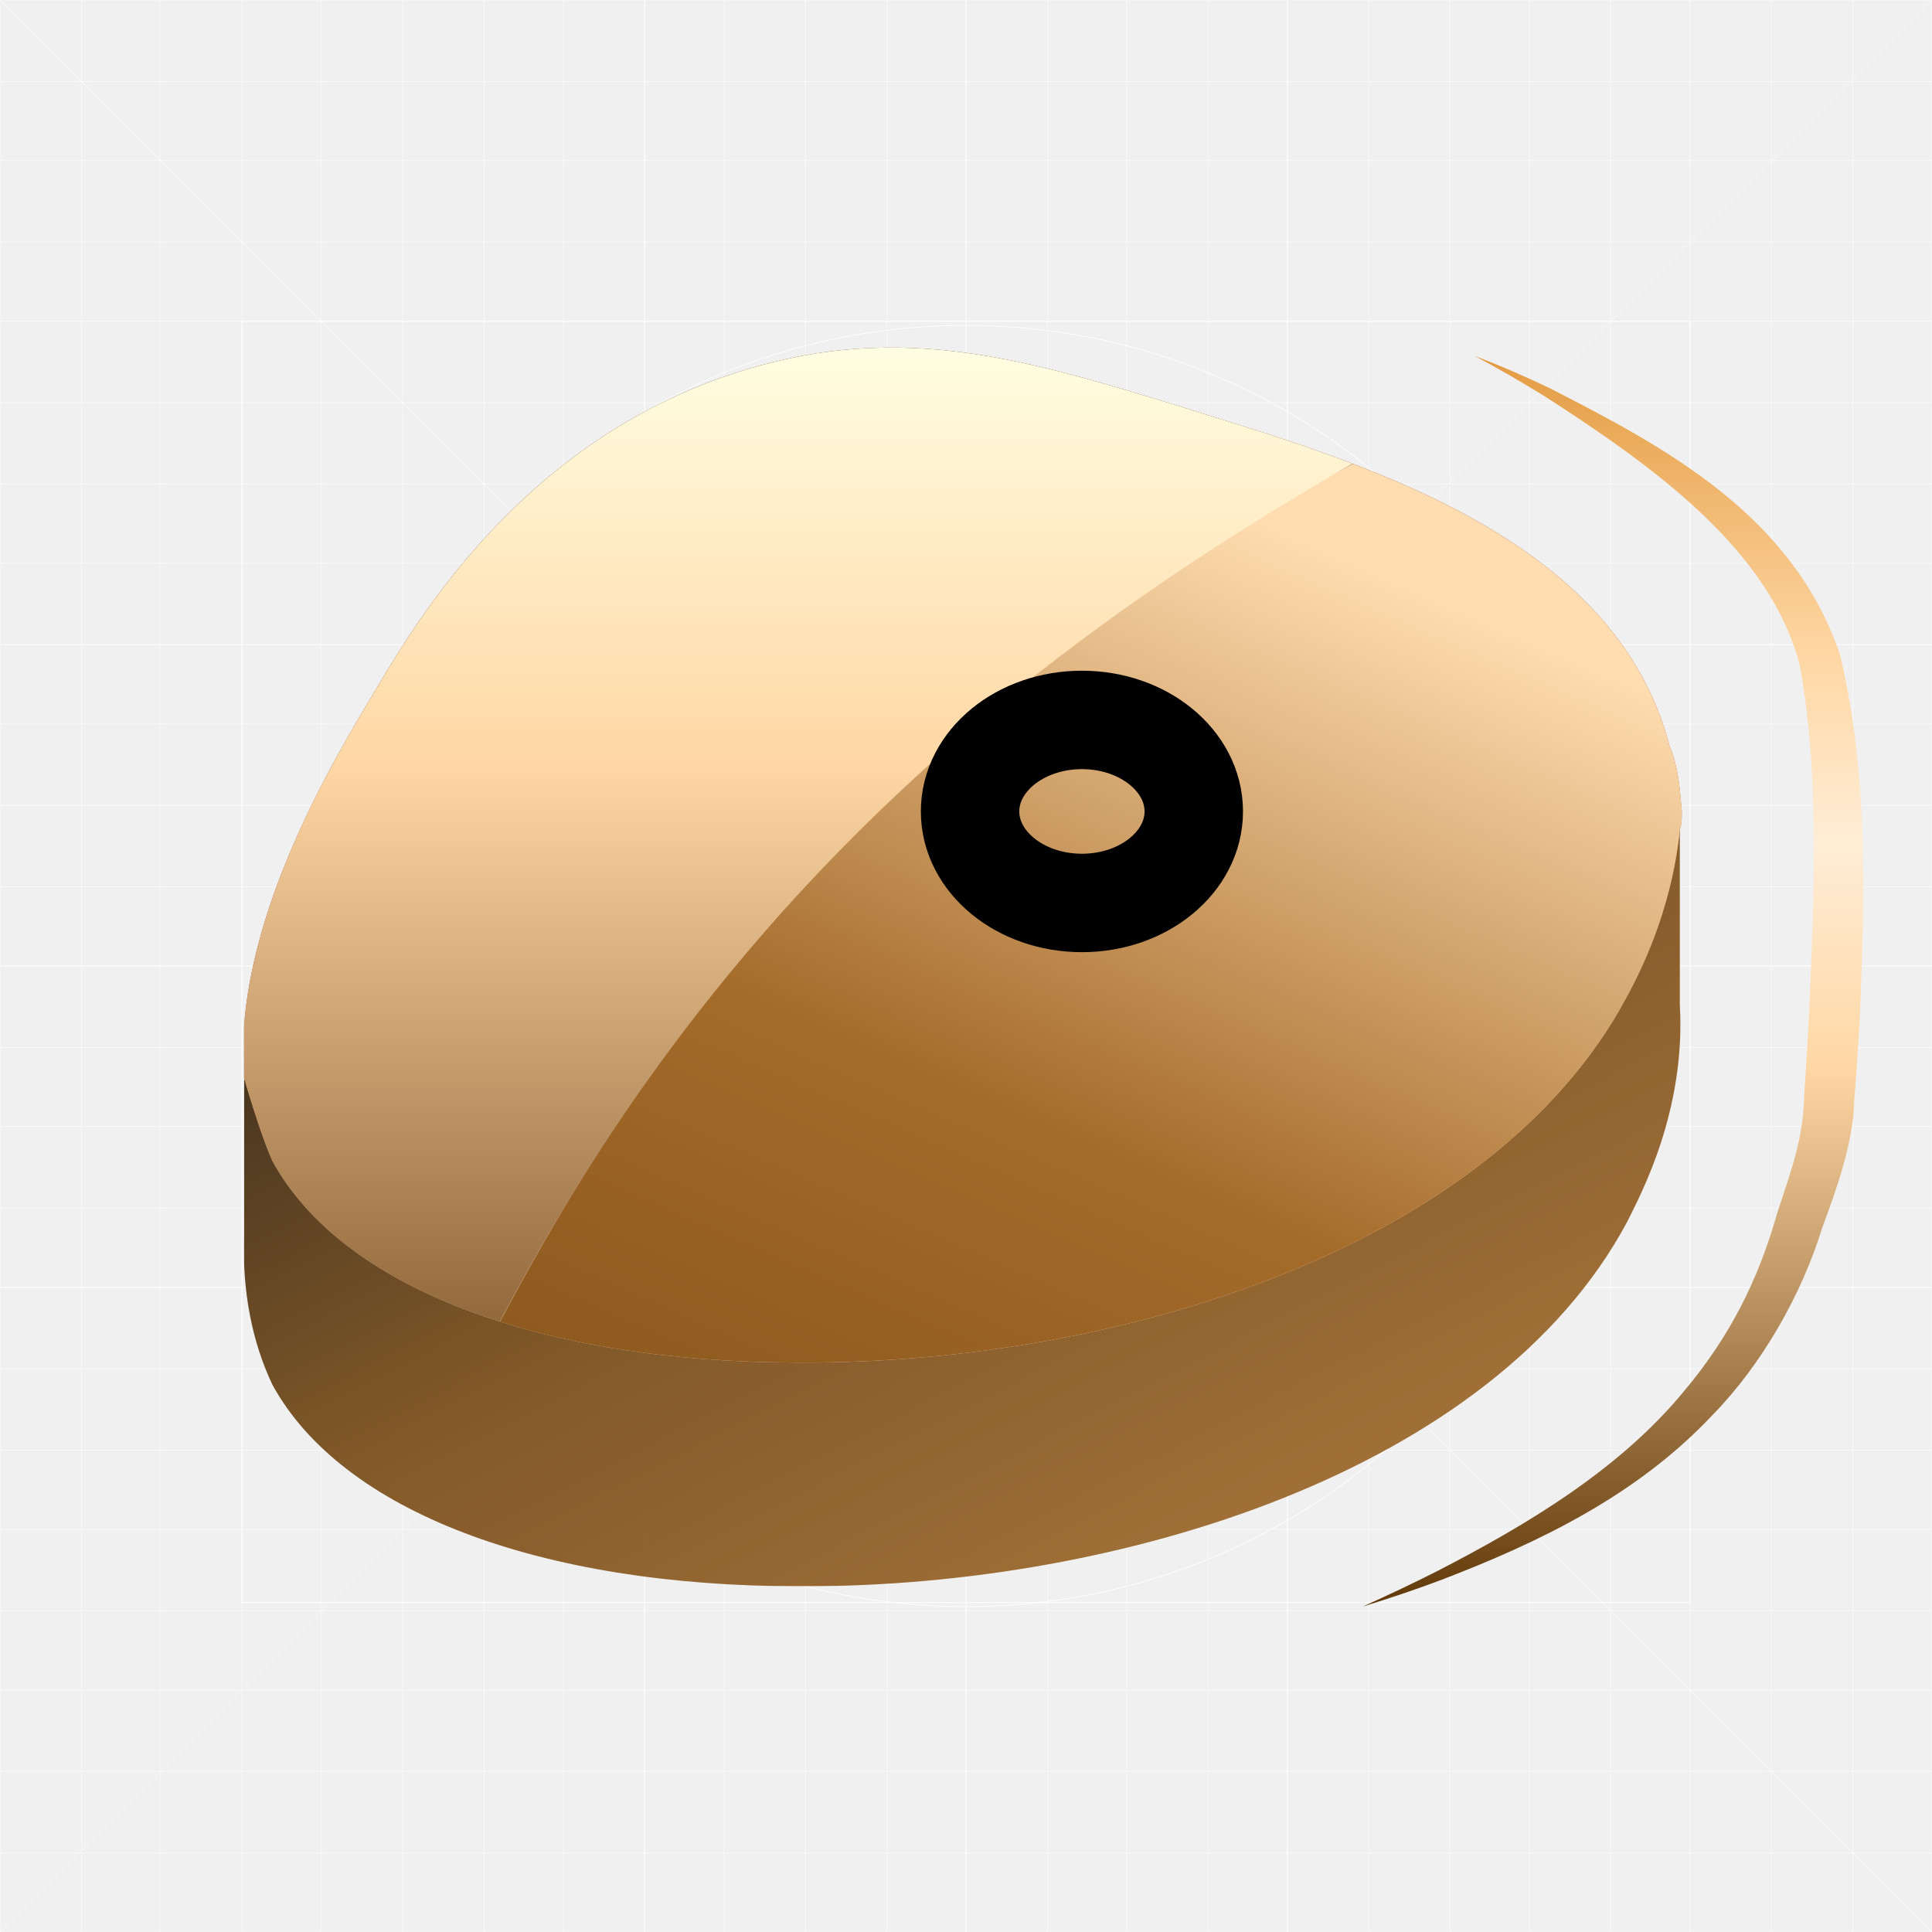
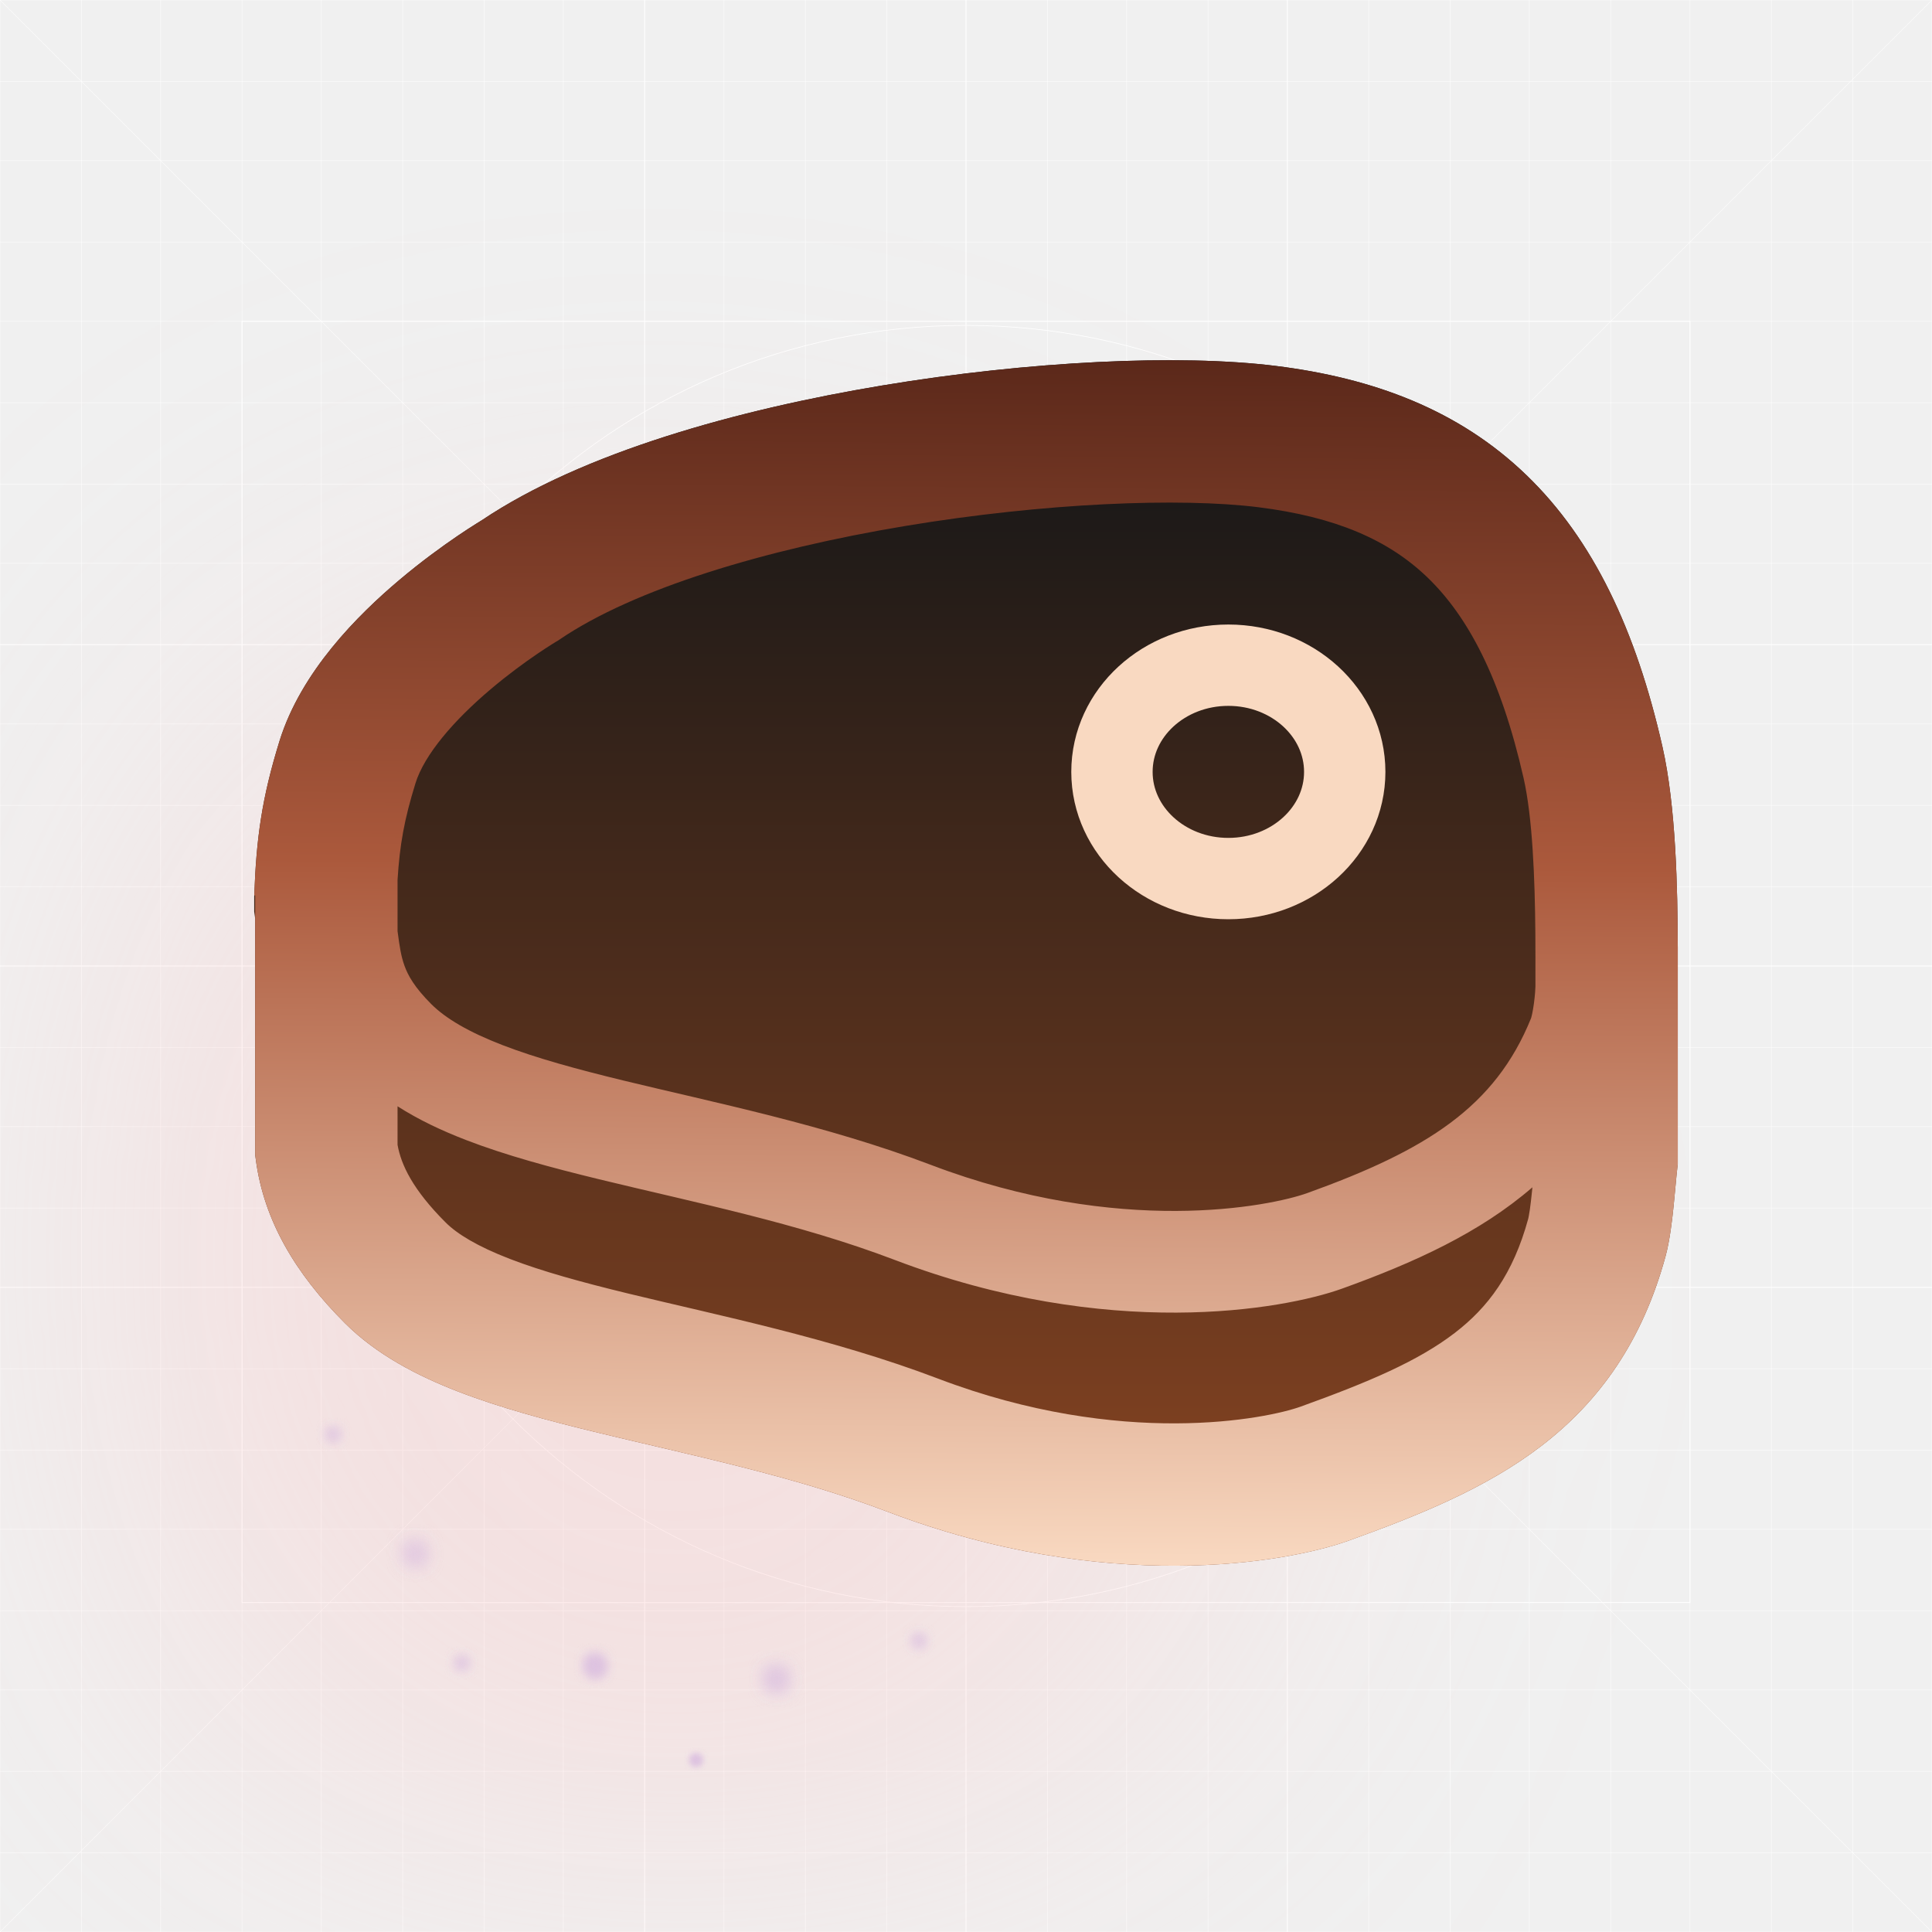
<svg xmlns="http://www.w3.org/2000/svg" width="95" height="95" viewBox="0 0 95 95" fill="none">
-   <g clip-path="url(#clip0_652_2)">
+   <g clip-path="url(#clip0_846_614)">
    <path d="M95 31.7H0" stroke="white" stroke-width="0.04" stroke-miterlimit="10" />
    <path d="M95 47.5H0" stroke="white" stroke-width="0.04" stroke-miterlimit="10" />
    <path d="M95 63.3H0" stroke="white" stroke-width="0.04" stroke-miterlimit="10" />
    <path d="M63.3 95V0" stroke="white" stroke-width="0.04" stroke-miterlimit="10" />
    <path d="M47.5 95V0" stroke="white" stroke-width="0.04" stroke-miterlimit="10" />
    <path d="M31.7 95V0" stroke="white" stroke-width="0.04" stroke-miterlimit="10" />
    <path d="M95 95V0H0V95H95Z" stroke="white" stroke-width="0.02" stroke-miterlimit="10" />
    <path d="M95 4H0" stroke="white" stroke-width="0.02" stroke-miterlimit="10" />
    <path d="M95 7.9H0" stroke="white" stroke-width="0.02" stroke-miterlimit="10" />
    <path d="M95 11.9H0" stroke="white" stroke-width="0.02" stroke-miterlimit="10" />
    <path d="M95 15.8H0" stroke="white" stroke-width="0.02" stroke-miterlimit="10" />
    <path d="M95 19.8H0" stroke="white" stroke-width="0.02" stroke-miterlimit="10" />
    <path d="M95 23.8H0" stroke="white" stroke-width="0.02" stroke-miterlimit="10" />
    <path d="M95 27.7H0" stroke="white" stroke-width="0.02" stroke-miterlimit="10" />
    <path d="M95 35.6H0" stroke="white" stroke-width="0.02" stroke-miterlimit="10" />
    <path d="M95 39.6H0" stroke="white" stroke-width="0.02" stroke-miterlimit="10" />
    <path d="M95 43.6H0" stroke="white" stroke-width="0.02" stroke-miterlimit="10" />
    <path d="M95 51.5H0" stroke="white" stroke-width="0.02" stroke-miterlimit="10" />
    <path d="M95 55.4H0" stroke="white" stroke-width="0.02" stroke-miterlimit="10" />
    <path d="M95 59.4H0" stroke="white" stroke-width="0.02" stroke-miterlimit="10" />
    <path d="M95 67.3H0" stroke="white" stroke-width="0.02" stroke-miterlimit="10" />
    <path d="M95 71.3H0" stroke="white" stroke-width="0.02" stroke-miterlimit="10" />
    <path d="M95 75.2H0" stroke="white" stroke-width="0.02" stroke-miterlimit="10" />
    <path d="M95 79.2H0" stroke="white" stroke-width="0.02" stroke-miterlimit="10" />
    <path d="M95 83.1H0" stroke="white" stroke-width="0.02" stroke-miterlimit="10" />
    <path d="M95 87.1H0" stroke="white" stroke-width="0.02" stroke-miterlimit="10" />
    <path d="M95 91.1H0" stroke="white" stroke-width="0.02" stroke-miterlimit="10" />
    <path d="M91.1 95V0" stroke="white" stroke-width="0.02" stroke-miterlimit="10" />
    <path d="M87.1 95V0" stroke="white" stroke-width="0.02" stroke-miterlimit="10" />
    <path d="M83.1 95V0" stroke="white" stroke-width="0.02" stroke-miterlimit="10" />
    <path d="M79.2 95V0" stroke="white" stroke-width="0.02" stroke-miterlimit="10" />
    <path d="M75.2 95V0" stroke="white" stroke-width="0.02" stroke-miterlimit="10" />
    <path d="M71.3 95V0" stroke="white" stroke-width="0.02" stroke-miterlimit="10" />
    <path d="M67.3 95V0" stroke="white" stroke-width="0.02" stroke-miterlimit="10" />
    <path d="M59.4 95V0" stroke="white" stroke-width="0.02" stroke-miterlimit="10" />
    <path d="M55.4 95V0" stroke="white" stroke-width="0.02" stroke-miterlimit="10" />
    <path d="M51.5 95V0" stroke="white" stroke-width="0.02" stroke-miterlimit="10" />
    <path d="M43.6 95V0" stroke="white" stroke-width="0.02" stroke-miterlimit="10" />
    <path d="M39.6 95V0" stroke="white" stroke-width="0.02" stroke-miterlimit="10" />
    <path d="M35.6 95V0" stroke="white" stroke-width="0.02" stroke-miterlimit="10" />
    <path d="M27.7 95V0" stroke="white" stroke-width="0.02" stroke-miterlimit="10" />
    <path d="M23.8 95V0" stroke="white" stroke-width="0.02" stroke-miterlimit="10" />
    <path d="M19.8 95V0" stroke="white" stroke-width="0.02" stroke-miterlimit="10" />
    <path d="M15.8 95V0" stroke="white" stroke-width="0.02" stroke-miterlimit="10" />
    <path d="M11.9 95V0" stroke="white" stroke-width="0.02" stroke-miterlimit="10" />
    <path d="M7.9 95V0" stroke="white" stroke-width="0.02" stroke-miterlimit="10" />
    <path d="M4 95V0" stroke="white" stroke-width="0.02" stroke-miterlimit="10" />
    <path d="M95 0L0 95" stroke="white" stroke-width="0.02" stroke-miterlimit="10" />
    <path d="M95 95L0 0" stroke="white" stroke-width="0.02" stroke-miterlimit="10" />
    <path d="M47.5 67.3C58.4 67.3 67.3 58.4 67.3 47.5C67.3 36.6 58.4 27.7 47.5 27.7C36.6 27.7 27.7 36.6 27.7 47.5C27.7 58.4 36.6 67.3 47.5 67.3Z" stroke="white" stroke-width="0.02" stroke-miterlimit="10" />
    <path d="M47.5 79C64.9 79 79 64.9 79 47.5C79 30.1 64.9 16 47.5 16C30.1 16 16 30.1 16 47.5C16 64.9 30.1 79 47.5 79Z" stroke="white" stroke-width="0.032" stroke-miterlimit="10" />
    <path d="M83.1 15.8H11.9V78.8H83.1V15.8Z" stroke="white" stroke-width="0.04" stroke-miterlimit="10" />
-     <g clip-path="url(#clip1_652_2)">
-       <path opacity="0.9" d="M80 60.1C73.4 72.4 55 78 39.6 78H39.3C26.5 78 16.8 74.3 13.4 68.1C12.4 66 11.9 63.5 12 60.7V53.1L49.6 41.1L82.6 40.1V49.4C82.9 54.6 80.7 58.7 80 60.1Z" fill="url(#paint0_linear_652_2)" />
-       <path d="M82.7 39.9C82.7 40.2 82.7 40.5 82.6 40.8C82.2 44.8 80.6 47.9 80 49C73.4 61.4 55 67 39.6 67H39.3C26.5 67 16.8 63.3 13.4 57.1C12.8 55.8 12 53 12 53C11.4 45.5 16.5 37.2 18.6 33.7C20.8 30 26.1 21.4 36.6 18.2C44.4 15.8 50.6 17.7 58.4 20.1L58.7 20.2C67.5 22.9 79.5 26.6 82.1 36.7C82.5 37.6 82.6 38.7 82.7 39.9Z" fill="url(#paint1_linear_652_2)" />
-       <mask id="mask0_652_2" style="mask-type:alpha" maskUnits="userSpaceOnUse" x="11" y="17" width="72" height="50">
-         <path d="M82.7 39.9C82.7 40.2 82.7 40.5 82.6 40.8C82.2 44.8 80.6 47.9 80 49C73.4 61.4 55 67 39.6 67H39.3C26.5 67 16.8 63.3 13.4 57.1C12.8 55.8 12 53 12 53C11.4 45.5 16.5 37.2 18.6 33.7C20.8 30 26.1 21.4 36.6 18.2C44.4 15.8 50.6 17.7 58.4 20.1L58.7 20.2C67.5 22.9 79.5 26.6 82.1 36.7C82.5 37.6 82.6 38.7 82.7 39.9Z" fill="url(#paint2_linear_652_2)" />
-       </mask>
-       <g mask="url(#mask0_652_2)">
-         <path d="M13.25 92.433C29.589 41.784 53.586 29.122 76.051 17.889L88.816 53.119L58.692 96.007L13.25 92.433Z" fill="url(#paint3_linear_652_2)" />
-         <path d="M13.25 94.476C26.525 46.481 50.69 27.976 91.368 10.741L75.633 -3.034L-2.958 -13.647L-45.878 36.566C-31.539 74.001 1.487 137.001 13.25 94.476Z" fill="url(#paint4_linear_652_2)" />
-       </g>
-       <path d="M53.2 44.4C56.237 44.4 58.7 42.385 58.7 39.9C58.7 37.415 56.237 35.4 53.2 35.4C50.162 35.4 47.7 37.415 47.7 39.9C47.7 42.385 50.162 44.4 53.2 44.4Z" stroke="black" stroke-width="4.84" stroke-linecap="square" />
+     <g filter="url(#filter0_f_846_614)">
+       <ellipse cx="29.54" cy="31.182" rx="29.54" ry="31.182" transform="matrix(0.809888 -0.586584 -0.532134 -0.84666 25.3955 106.01)" fill="#FFB3B3" fill-opacity="0.25" />
    </g>
-     <path d="M72.5 17.5C73.687 18.121 74.854 18.805 76.003 19.517C81.255 22.906 87.048 27.029 88.502 32.735C89.477 38.123 89.202 43.892 88.97 49.537C88.899 50.998 88.812 52.453 88.714 53.908C88.668 56.005 88.084 57.511 87.396 59.632C86.446 62.976 85.038 65.754 82.806 68.406C79.687 72.2 75.192 74.928 70.656 77.261C69.453 77.871 68.237 78.447 67 79C68.296 78.603 69.575 78.172 70.847 77.696C75.653 75.852 80.465 73.554 84.194 69.594C86.633 67.103 88.585 63.674 89.604 60.368C90.267 58.584 91.145 56.175 91.178 54.092C91.297 52.618 91.394 51.143 91.467 49.66C91.694 43.903 91.864 38.107 90.498 32.265C88.19 25.319 81.861 21.991 76.231 19.101C75.001 18.514 73.756 17.969 72.5 17.5Z" fill="url(#paint5_linear_652_2)" />
+     <g filter="url(#filter1_f_846_614)">
+       <ellipse cx="0.51" cy="0.535" rx="0.51" ry="0.535" transform="matrix(0.447231 -0.925163 -0.826643 -0.515761 29.4812 82.6579)" fill="#DDC2E0" />
+     </g>
+     <g filter="url(#filter2_f_846_614)">
+       <ellipse cx="0.51" cy="0.535" rx="0.51" ry="0.535" transform="matrix(0.447231 -0.925163 -0.826643 -0.515761 38.3865 83.3065)" fill="#DDC2E0" />
+     </g>
+     <g filter="url(#filter3_f_846_614)">
+       <ellipse cx="0.51" cy="0.535" rx="0.51" ry="0.535" transform="matrix(0.447231 -0.925163 -0.826643 -0.515761 20.6282 77.1337)" fill="#DDC2E0" fill-opacity="0.8" />
+     </g>
+     <g filter="url(#filter4_f_846_614)">
+       <ellipse cx="0.269" cy="0.284" rx="0.269" ry="0.284" transform="matrix(0.493279 -0.894504 -0.848399 -0.467854 34.3376 86.9147)" fill="#DDC2E0" />
+     </g>
+     <g filter="url(#filter5_f_846_614)">
+       <ellipse cx="0.269" cy="0.284" rx="0.269" ry="0.284" transform="matrix(0.493279 -0.894504 -0.848399 -0.467854 45.2905 81.0601)" fill="#DDC2E0" />
+     </g>
+     <g filter="url(#filter6_f_846_614)">
+       <ellipse cx="0.269" cy="0.284" rx="0.269" ry="0.284" transform="matrix(0.493279 -0.894504 -0.848399 -0.467854 22.8159 82.1458)" fill="#DDC2E0" />
+     </g>
+     <g filter="url(#filter7_f_846_614)">
+       <ellipse cx="0.269" cy="0.284" rx="0.269" ry="0.284" transform="matrix(0.493279 -0.894504 -0.848399 -0.467854 16.4917 70.907)" fill="#DDC2E0" />
+     </g>
+     <g filter="url(#filter8_f_846_614)">
+       <ellipse cx="0.51" cy="0.535" rx="0.51" ry="0.535" transform="matrix(0.447231 -0.925163 -0.826643 -0.515761 29.481 82.658)" fill="#DDC2E0" />
+     </g>
+     <g filter="url(#filter9_f_846_614)">
+       <ellipse cx="0.51" cy="0.535" rx="0.51" ry="0.535" transform="matrix(0.447231 -0.925163 -0.826643 -0.515761 38.3862 83.3066)" fill="#DDC2E0" />
+     </g>
+     <g filter="url(#filter10_f_846_614)">
+       <ellipse cx="0.51" cy="0.535" rx="0.51" ry="0.535" transform="matrix(0.447231 -0.925163 -0.826643 -0.515761 20.6279 77.1339)" fill="#DDC2E0" fill-opacity="0.8" />
+     </g>
+     <g filter="url(#filter11_f_846_614)">
+       <ellipse cx="0.269" cy="0.284" rx="0.269" ry="0.284" transform="matrix(0.493279 -0.894504 -0.848399 -0.467854 34.3374 86.9149)" fill="#DDC2E0" />
+     </g>
+     <g filter="url(#filter12_f_846_614)">
+       <ellipse cx="0.269" cy="0.284" rx="0.269" ry="0.284" transform="matrix(0.493279 -0.894504 -0.848399 -0.467854 45.2903 81.0602)" fill="#DDC2E0" />
+     </g>
+     <g filter="url(#filter13_f_846_614)">
+       <ellipse cx="0.269" cy="0.284" rx="0.269" ry="0.284" transform="matrix(0.493279 -0.894504 -0.848399 -0.467854 22.8157 82.1459)" fill="#DDC2E0" />
+     </g>
+     <g filter="url(#filter14_f_846_614)">
+       <ellipse cx="0.269" cy="0.284" rx="0.269" ry="0.284" transform="matrix(0.493279 -0.894504 -0.848399 -0.467854 16.4915 70.9071)" fill="#DDC2E0" />
+     </g>
+     <path d="M43.37 18.956C50.593 17.754 57.993 17.402 62.742 17.994C67.53 18.593 71.727 20.147 75.061 23.366C78.356 26.547 80.447 31.005 81.743 36.706C82.414 39.658 82.491 43.749 82.498 46.538L82.499 46.538V57.239L82.475 57.445C82.421 57.895 82.386 58.414 82.294 59.303C82.224 59.986 82.109 60.997 81.899 61.768C80.759 65.942 78.665 68.897 75.777 71.109C73.033 73.21 69.69 74.54 66.325 75.752C63.246 76.861 54.37 78.416 43.635 74.331C38.958 72.551 34.001 71.566 29.212 70.401C26.892 69.836 24.587 69.22 22.553 68.435C20.543 67.659 18.523 66.62 16.966 65.065C14.519 62.62 12.972 60.007 12.578 57.011L12.547 56.784V45.173C12.542 45.134 12.537 45.095 12.532 45.057L12.499 44.822V44.091L12.502 44.028C12.603 41.211 12.877 39.239 13.741 36.447C14.801 33.02 17.604 30.236 19.625 28.529C20.707 27.615 21.729 26.876 22.48 26.365C22.857 26.108 23.172 25.906 23.397 25.764C23.509 25.693 23.601 25.637 23.666 25.597C23.678 25.59 23.689 25.582 23.7 25.576C28.656 22.25 36.265 20.139 43.37 18.956Z" fill="url(#paint0_linear_846_614)" />
+     <ellipse cx="60.4" cy="37.955" rx="5.723" ry="5.246" stroke="#F9D9C1" stroke-width="4" />
+     <path d="M43.37 18.957C50.593 17.754 57.993 17.402 62.742 17.995C67.531 18.593 71.727 20.147 75.061 23.366C78.357 26.547 80.448 31.005 81.743 36.706C82.414 39.659 82.492 43.75 82.499 46.539H82.5V57.239L82.476 57.445C82.422 57.896 82.387 58.414 82.295 59.303C82.225 59.987 82.11 60.997 81.899 61.768C80.76 65.943 78.665 68.897 75.777 71.109C73.034 73.21 69.691 74.54 66.325 75.753C63.247 76.861 54.371 78.416 43.636 74.331C38.958 72.551 34.001 71.566 29.213 70.401C26.892 69.836 24.588 69.22 22.554 68.435C20.543 67.66 18.524 66.621 16.967 65.065C14.52 62.62 12.973 60.008 12.578 57.011L12.548 56.784V44.029L12.502 44.028C12.604 41.212 12.877 39.239 13.741 36.447C14.802 33.02 17.604 30.237 19.626 28.529C20.708 27.616 21.73 26.876 22.48 26.365C22.858 26.108 23.172 25.906 23.398 25.764C23.51 25.693 23.601 25.637 23.667 25.597C23.679 25.59 23.69 25.582 23.7 25.576C28.656 22.251 36.265 20.139 43.37 18.957ZM19.548 56.292C19.724 57.28 20.298 58.498 21.914 60.112C22.477 60.674 23.462 61.282 25.073 61.904C26.661 62.516 28.596 63.047 30.868 63.6C35.266 64.671 40.91 65.804 46.126 67.789C55.178 71.233 62.323 69.754 63.953 69.167C67.32 67.954 69.727 66.926 71.522 65.551C73.172 64.287 74.403 62.647 75.147 59.924C75.148 59.92 75.157 59.885 75.171 59.809C75.186 59.729 75.204 59.625 75.223 59.497C75.26 59.237 75.296 58.928 75.331 58.586C75.338 58.522 75.344 58.454 75.351 58.382C72.765 60.62 69.548 62.083 65.986 63.366C63.115 64.4 54.487 65.945 43.992 61.951C39.238 60.141 34.182 59.136 29.449 57.984C27.136 57.421 24.883 56.816 22.913 56.056C21.734 55.601 20.585 55.063 19.548 54.398V56.292ZM61.874 24.941C58.038 24.462 51.37 24.722 44.52 25.862C37.599 27.014 31.184 28.954 27.532 31.435L27.439 31.498L27.348 31.551L27.347 31.552L27.345 31.553L27.344 31.554L27.343 31.553V31.554C27.336 31.558 27.324 31.566 27.306 31.577C27.268 31.599 27.207 31.637 27.126 31.688C26.963 31.791 26.72 31.947 26.419 32.152C25.813 32.564 24.994 33.157 24.143 33.877C22.298 35.434 20.86 37.121 20.429 38.516C19.878 40.297 19.655 41.536 19.548 43.271V45.785C19.651 46.565 19.721 47.022 19.89 47.489C20.06 47.961 20.377 48.544 21.207 49.374C21.912 50.078 23.045 50.748 24.713 51.391C26.364 52.028 28.352 52.571 30.632 53.126C35.086 54.209 40.632 55.322 45.77 57.278C55.062 60.814 62.455 59.323 64.292 58.662C70.129 56.559 73.516 54.446 75.287 50.063C75.278 50.086 75.3 50.033 75.335 49.873C75.367 49.727 75.397 49.549 75.424 49.355C75.452 49.15 75.471 48.961 75.483 48.811L75.5 48.5V47.016L75.496 45.886C75.474 43.198 75.359 40.205 74.917 38.257C73.793 33.311 72.165 30.298 70.2 28.402C68.275 26.544 65.67 25.415 61.874 24.941Z" fill="url(#paint1_linear_846_614)" />
  </g>
  <defs>
-     <linearGradient id="paint0_linear_652_2" x1="24.325" y1="10.971" x2="87" y2="132.5" gradientUnits="userSpaceOnUse">
-       <stop />
-       <stop offset="0.106" />
-       <stop offset="0.373" stop-color="#754812" />
-       <stop offset="0.608" stop-color="#A56B2A" />
-       <stop offset="1" stop-color="#FFDDB1" />
+     <filter id="filter0_f_846_614" x="-26.391" y="0.699" width="118.235" height="123.165" filterUnits="userSpaceOnUse" color-interpolation-filters="sRGB">
+       <feFlood flood-opacity="0" result="BackgroundImageFix" />
+       <feBlend mode="normal" in="SourceGraphic" in2="BackgroundImageFix" result="shape" />
+       <feGaussianBlur stdDeviation="15" result="effect1_foregroundBlur_846_614" />
+     </filter>
+     <filter id="filter1_f_846_614" x="28.219" y="80.814" width="2.096" height="2.193" filterUnits="userSpaceOnUse" color-interpolation-filters="sRGB">
+       <feFlood flood-opacity="0" result="BackgroundImageFix" />
+       <feBlend mode="normal" in="SourceGraphic" in2="BackgroundImageFix" result="shape" />
+       <feGaussianBlur stdDeviation="0.275" result="effect1_foregroundBlur_846_614" />
+     </filter>
+     <filter id="filter2_f_846_614" x="36.794" y="81.133" width="2.756" height="2.853" filterUnits="userSpaceOnUse" color-interpolation-filters="sRGB">
+       <feFlood flood-opacity="0" result="BackgroundImageFix" />
+       <feBlend mode="normal" in="SourceGraphic" in2="BackgroundImageFix" result="shape" />
+       <feGaussianBlur stdDeviation="0.44" result="effect1_foregroundBlur_846_614" />
+     </filter>
+     <filter id="filter3_f_846_614" x="19.035" y="74.96" width="2.756" height="2.853" filterUnits="userSpaceOnUse" color-interpolation-filters="sRGB">
+       <feFlood flood-opacity="0" result="BackgroundImageFix" />
+       <feBlend mode="normal" in="SourceGraphic" in2="BackgroundImageFix" result="shape" />
+       <feGaussianBlur stdDeviation="0.44" result="effect1_foregroundBlur_846_614" />
+     </filter>
+     <filter id="filter4_f_846_614" x="33.625" y="85.936" width="1.21" height="1.21" filterUnits="userSpaceOnUse" color-interpolation-filters="sRGB">
+       <feFlood flood-opacity="0" result="BackgroundImageFix" />
+       <feBlend mode="normal" in="SourceGraphic" in2="BackgroundImageFix" result="shape" />
+       <feGaussianBlur stdDeviation="0.165" result="effect1_foregroundBlur_846_614" />
+     </filter>
+     <filter id="filter5_f_846_614" x="44.358" y="79.861" width="1.65" height="1.65" filterUnits="userSpaceOnUse" color-interpolation-filters="sRGB">
+       <feFlood flood-opacity="0" result="BackgroundImageFix" />
+       <feBlend mode="normal" in="SourceGraphic" in2="BackgroundImageFix" result="shape" />
+       <feGaussianBlur stdDeviation="0.275" result="effect1_foregroundBlur_846_614" />
+     </filter>
+     <filter id="filter6_f_846_614" x="21.883" y="80.947" width="1.65" height="1.65" filterUnits="userSpaceOnUse" color-interpolation-filters="sRGB">
+       <feFlood flood-opacity="0" result="BackgroundImageFix" />
+       <feBlend mode="normal" in="SourceGraphic" in2="BackgroundImageFix" result="shape" />
+       <feGaussianBlur stdDeviation="0.275" result="effect1_foregroundBlur_846_614" />
+     </filter>
+     <filter id="filter7_f_846_614" x="15.559" y="69.708" width="1.65" height="1.65" filterUnits="userSpaceOnUse" color-interpolation-filters="sRGB">
+       <feFlood flood-opacity="0" result="BackgroundImageFix" />
+       <feBlend mode="normal" in="SourceGraphic" in2="BackgroundImageFix" result="shape" />
+       <feGaussianBlur stdDeviation="0.275" result="effect1_foregroundBlur_846_614" />
+     </filter>
+     <filter id="filter8_f_846_614" x="28.218" y="80.814" width="2.096" height="2.193" filterUnits="userSpaceOnUse" color-interpolation-filters="sRGB">
+       <feFlood flood-opacity="0" result="BackgroundImageFix" />
+       <feBlend mode="normal" in="SourceGraphic" in2="BackgroundImageFix" result="shape" />
+       <feGaussianBlur stdDeviation="0.275" result="effect1_foregroundBlur_846_614" />
+     </filter>
+     <filter id="filter9_f_846_614" x="36.794" y="81.133" width="2.756" height="2.853" filterUnits="userSpaceOnUse" color-interpolation-filters="sRGB">
+       <feFlood flood-opacity="0" result="BackgroundImageFix" />
+       <feBlend mode="normal" in="SourceGraphic" in2="BackgroundImageFix" result="shape" />
+       <feGaussianBlur stdDeviation="0.44" result="effect1_foregroundBlur_846_614" />
+     </filter>
+     <filter id="filter10_f_846_614" x="19.035" y="74.96" width="2.756" height="2.853" filterUnits="userSpaceOnUse" color-interpolation-filters="sRGB">
+       <feFlood flood-opacity="0" result="BackgroundImageFix" />
+       <feBlend mode="normal" in="SourceGraphic" in2="BackgroundImageFix" result="shape" />
+       <feGaussianBlur stdDeviation="0.44" result="effect1_foregroundBlur_846_614" />
+     </filter>
+     <filter id="filter11_f_846_614" x="33.624" y="85.936" width="1.21" height="1.21" filterUnits="userSpaceOnUse" color-interpolation-filters="sRGB">
+       <feFlood flood-opacity="0" result="BackgroundImageFix" />
+       <feBlend mode="normal" in="SourceGraphic" in2="BackgroundImageFix" result="shape" />
+       <feGaussianBlur stdDeviation="0.165" result="effect1_foregroundBlur_846_614" />
+     </filter>
+     <filter id="filter12_f_846_614" x="44.357" y="79.862" width="1.65" height="1.65" filterUnits="userSpaceOnUse" color-interpolation-filters="sRGB">
+       <feFlood flood-opacity="0" result="BackgroundImageFix" />
+       <feBlend mode="normal" in="SourceGraphic" in2="BackgroundImageFix" result="shape" />
+       <feGaussianBlur stdDeviation="0.275" result="effect1_foregroundBlur_846_614" />
+     </filter>
+     <filter id="filter13_f_846_614" x="21.883" y="80.947" width="1.65" height="1.65" filterUnits="userSpaceOnUse" color-interpolation-filters="sRGB">
+       <feFlood flood-opacity="0" result="BackgroundImageFix" />
+       <feBlend mode="normal" in="SourceGraphic" in2="BackgroundImageFix" result="shape" />
+       <feGaussianBlur stdDeviation="0.275" result="effect1_foregroundBlur_846_614" />
+     </filter>
+     <filter id="filter14_f_846_614" x="15.558" y="69.708" width="1.65" height="1.65" filterUnits="userSpaceOnUse" color-interpolation-filters="sRGB">
+       <feFlood flood-opacity="0" result="BackgroundImageFix" />
+       <feBlend mode="normal" in="SourceGraphic" in2="BackgroundImageFix" result="shape" />
+       <feGaussianBlur stdDeviation="0.275" result="effect1_foregroundBlur_846_614" />
+     </filter>
+     <linearGradient id="paint0_linear_846_614" x1="54.499" y1="21.999" x2="54.499" y2="72.999" gradientUnits="userSpaceOnUse">
+       <stop stop-color="#171717" />
+       <stop offset="0.938" stop-color="#7B3F20" />
    </linearGradient>
-     <linearGradient id="paint1_linear_652_2" x1="37.329" y1="-3.162" x2="51.204" y2="64.713" gradientUnits="userSpaceOnUse">
-       <stop offset="0.07" />
-       <stop offset="0.34" stop-color="#562D18" />
-       <stop offset="0.67" stop-color="#AB593C" />
+     <linearGradient id="paint1_linear_846_614" x1="48" y1="12" x2="47.501" y2="76.99" gradientUnits="userSpaceOnUse">
+       <stop stop-color="#491D12" />
+       <stop offset="0.469" stop-color="#AB593C" />
      <stop offset="1" stop-color="#F9D9C1" />
    </linearGradient>
-     <linearGradient id="paint2_linear_652_2" x1="37.329" y1="-3.162" x2="51.204" y2="64.713" gradientUnits="userSpaceOnUse">
-       <stop offset="0.07" />
-       <stop offset="0.34" stop-color="#562D18" />
-       <stop offset="0.67" stop-color="#AB593C" />
-       <stop offset="1" stop-color="#F9D9C1" />
-     </linearGradient>
-     <linearGradient id="paint3_linear_652_2" x1="50.522" y1="20.442" x2="21.419" y2="86.817" gradientUnits="userSpaceOnUse">
-       <stop stop-color="#FFDDB1" />
-       <stop offset="0.436" stop-color="#A56B2A" />
-       <stop offset="1" stop-color="#754812" />
-     </linearGradient>
-     <linearGradient id="paint4_linear_652_2" x1="34.184" y1="12.783" x2="34.184" y2="79" gradientUnits="userSpaceOnUse">
-       <stop offset="0.054" stop-color="#FFFFE4" />
-       <stop offset="0.376" stop-color="#FFD7A4" />
-       <stop offset="0.858" stop-color="#80572B" />
-     </linearGradient>
-     <linearGradient id="paint5_linear_652_2" x1="78.694" y1="17.5" x2="78.694" y2="79" gradientUnits="userSpaceOnUse">
-       <stop stop-color="#E39B41" />
-       <stop offset="0.24" stop-color="#FFD7A4" />
-       <stop offset="0.39" stop-color="#FFEDD6" />
-       <stop offset="0.57" stop-color="#FFD7A4" />
-       <stop offset="1" stop-color="#613909" />
-     </linearGradient>
-     <clipPath id="clip0_652_2">
+     <clipPath id="clip0_846_614">
      <rect width="95" height="95" fill="white" />
-     </clipPath>
-     <clipPath id="clip1_652_2">
-       <rect width="70.7" height="61" fill="white" transform="translate(12 17)" />
    </clipPath>
  </defs>
</svg>
